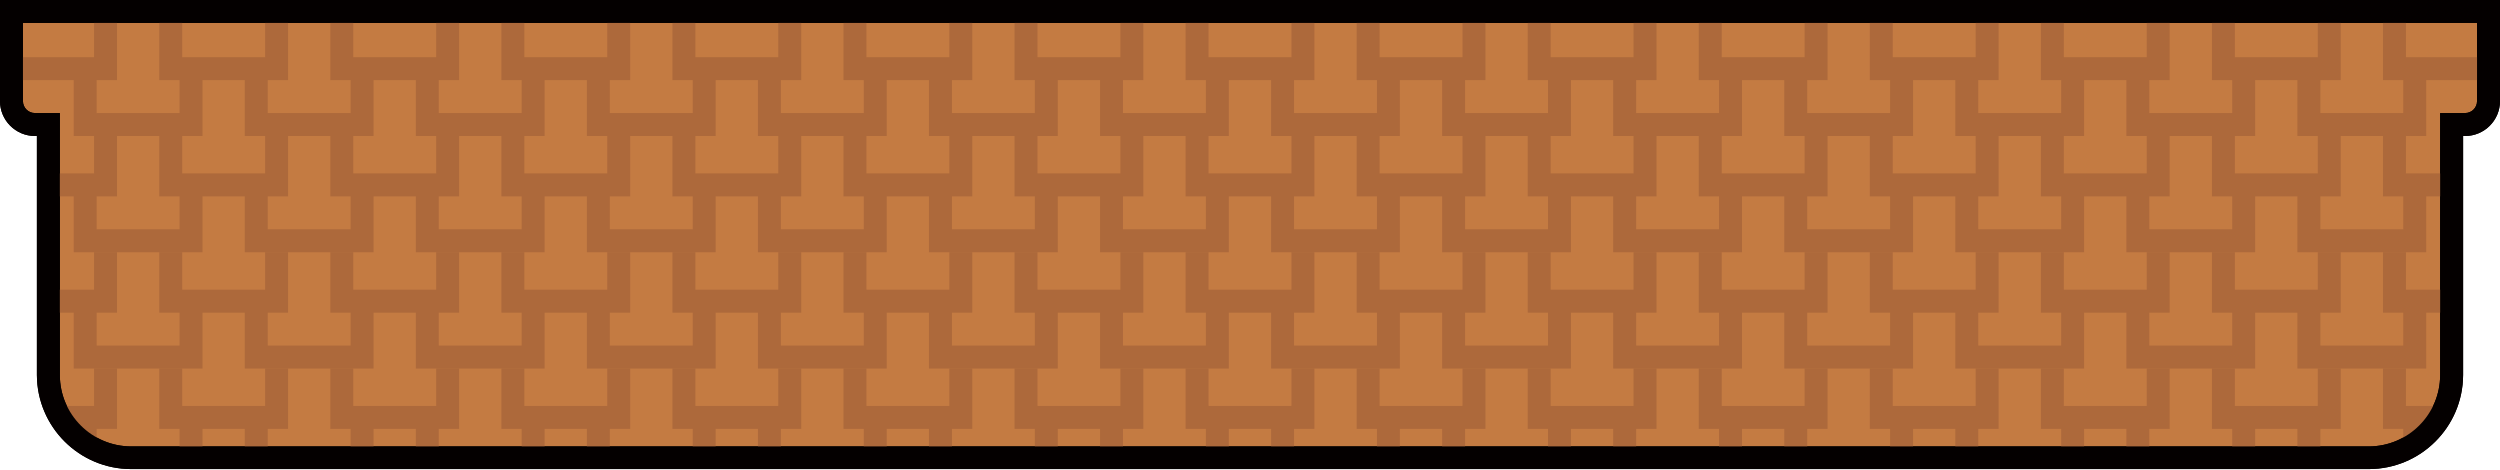
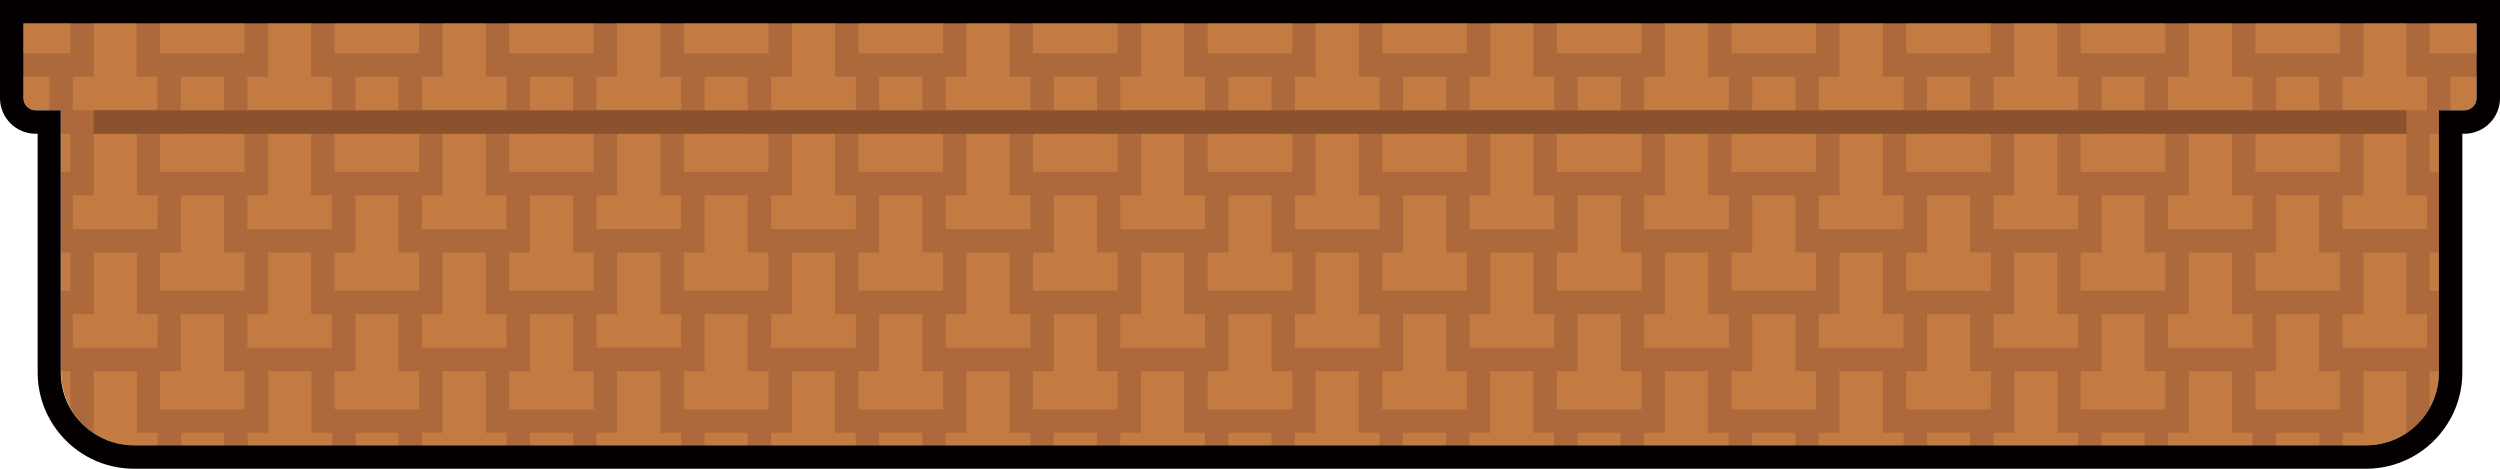
- <svg xmlns="http://www.w3.org/2000/svg" id="레이어_1" data-name="레이어 1" viewBox="0 0 326.65 61.29">
-   <defs>
-     <style>.cls-1{fill:none;}.cls-2{fill:#c47b42;}.cls-3{fill:#040000;}.cls-4{clip-path:url(#clip-path);}.cls-5{fill:#ad693b;}</style>
-     <clipPath id="clip-path">
-       <path class="cls-1" d="M1.5,1.5V13.21a3.06,3.06,0,0,0,3.06,3.06H6.32V49A10.83,10.83,0,0,0,17.15,59.79H309.5A10.83,10.83,0,0,0,320.33,49V16.27h1.76a3.06,3.06,0,0,0,3.06-3.06V1.5Z" />
-     </clipPath>
-   </defs>
-   <path class="cls-2" d="M1.5,1.5V13.21a3.06,3.06,0,0,0,3.06,3.06H6.32V49A10.83,10.83,0,0,0,17.15,59.79H309.5A10.83,10.83,0,0,0,320.33,49V16.27h1.76a3.06,3.06,0,0,0,3.06-3.06V1.5Z" />
-   <path class="cls-3" d="M309.5,61.29H17.15A12.34,12.34,0,0,1,4.82,49V17.77H4.56A4.57,4.57,0,0,1,0,13.21V0H326.65V13.21a4.57,4.57,0,0,1-4.56,4.56h-.26V49A12.34,12.34,0,0,1,309.5,61.29ZM3,3V13.21a1.56,1.56,0,0,0,1.56,1.56H7.82V49a9.34,9.34,0,0,0,9.33,9.33H309.5A9.34,9.34,0,0,0,318.83,49V14.77h3.26a1.56,1.56,0,0,0,1.56-1.56V3Z" />
-   <g class="cls-4">
-     <polygon class="cls-5" points="15.29 25.66 -1.54 25.66 -1.54 17.75 1.46 17.75 1.46 22.66 12.29 22.66 12.29 17.75 15.29 17.75 15.29 25.66" />
-     <polygon class="cls-5" points="37.64 25.66 20.81 25.66 20.81 17.75 23.81 17.75 23.81 22.66 34.64 22.66 34.64 17.75 37.64 17.75 37.64 25.66" />
-     <polygon class="cls-5" points="26.46 32.96 9.63 32.96 9.63 25.05 12.63 25.05 12.63 29.96 23.46 29.96 23.46 25.05 26.46 25.05 26.46 32.96" />
-     <polygon class="cls-5" points="59.99 25.66 43.16 25.66 43.16 17.75 46.16 17.75 46.16 22.66 56.99 22.66 56.99 17.75 59.99 17.75 59.99 25.66" />
-     <polygon class="cls-5" points="48.81 32.96 31.98 32.96 31.98 25.05 34.98 25.05 34.98 29.96 45.81 29.96 45.81 25.05 48.81 25.05 48.81 32.96" />
-     <polygon class="cls-5" points="82.34 25.66 65.51 25.66 65.51 17.75 68.51 17.75 68.51 22.66 79.34 22.66 79.34 17.75 82.34 17.75 82.34 25.66" />
-     <polygon class="cls-5" points="71.16 32.96 54.33 32.96 54.33 25.05 57.33 25.05 57.33 29.96 68.16 29.96 68.16 25.05 71.16 25.05 71.16 32.96" />
-     <polygon class="cls-5" points="104.69 25.66 87.86 25.66 87.86 17.75 90.86 17.75 90.86 22.66 101.69 22.66 101.69 17.75 104.69 17.75 104.69 25.66" />
-     <polygon class="cls-5" points="93.51 32.96 76.68 32.96 76.68 25.05 79.68 25.05 79.68 29.96 90.51 29.96 90.51 25.05 93.51 25.05 93.51 32.96" />
-     <polygon class="cls-5" points="127.04 25.66 110.21 25.66 110.21 17.75 113.21 17.75 113.21 22.66 124.04 22.66 124.04 17.75 127.04 17.75 127.04 25.66" />
-     <polygon class="cls-5" points="115.86 32.96 99.03 32.96 99.03 25.05 102.03 25.05 102.03 29.96 112.86 29.96 112.86 25.05 115.86 25.05 115.86 32.96" />
-     <polygon class="cls-5" points="149.39 25.66 132.56 25.66 132.56 17.75 135.56 17.75 135.56 22.66 146.39 22.66 146.39 17.75 149.39 17.75 149.39 25.66" />
-     <polygon class="cls-5" points="138.21 32.96 121.38 32.96 121.38 25.05 124.38 25.05 124.38 29.96 135.21 29.96 135.21 25.05 138.21 25.05 138.21 32.96" />
-     <polygon class="cls-5" points="171.74 25.66 154.91 25.66 154.91 17.75 157.91 17.75 157.91 22.66 168.74 22.66 168.74 17.75 171.74 17.75 171.74 25.66" />
-     <polygon class="cls-5" points="160.56 32.96 143.73 32.96 143.73 25.05 146.73 25.05 146.73 29.96 157.56 29.96 157.56 25.05 160.56 25.05 160.56 32.96" />
-     <polygon class="cls-5" points="194.09 25.66 177.26 25.66 177.26 17.75 180.26 17.75 180.26 22.66 191.09 22.66 191.09 17.75 194.09 17.75 194.09 25.66" />
-     <polygon class="cls-5" points="182.91 32.96 166.08 32.96 166.08 25.05 169.08 25.05 169.08 29.96 179.91 29.96 179.91 25.05 182.91 25.05 182.91 32.96" />
-     <polygon class="cls-5" points="216.44 25.66 199.61 25.66 199.61 17.75 202.61 17.75 202.61 22.66 213.44 22.66 213.44 17.75 216.44 17.75 216.44 25.66" />
-     <polygon class="cls-5" points="205.26 32.96 188.43 32.96 188.43 25.05 191.43 25.05 191.43 29.96 202.26 29.96 202.26 25.05 205.26 25.05 205.26 32.96" />
-     <polygon class="cls-5" points="238.79 25.66 221.96 25.66 221.96 17.75 224.96 17.75 224.96 22.66 235.79 22.66 235.79 17.75 238.79 17.75 238.79 25.66" />
-     <polygon class="cls-5" points="227.61 32.96 210.78 32.96 210.78 25.05 213.78 25.05 213.78 29.96 224.61 29.96 224.61 25.05 227.61 25.05 227.61 32.96" />
-     <polygon class="cls-5" points="261.14 25.66 244.31 25.66 244.31 17.75 247.31 17.75 247.31 22.66 258.14 22.66 258.14 17.75 261.14 17.75 261.14 25.66" />
-     <polygon class="cls-5" points="249.96 32.96 233.13 32.96 233.13 25.05 236.13 25.05 236.13 29.96 246.96 29.96 246.96 25.05 249.96 25.05 249.96 32.96" />
-     <polygon class="cls-5" points="283.49 25.66 266.66 25.66 266.66 17.75 269.66 17.75 269.66 22.66 280.49 22.66 280.49 17.75 283.49 17.75 283.49 25.66" />
-     <polygon class="cls-5" points="272.31 32.96 255.48 32.96 255.48 25.05 258.48 25.05 258.48 29.96 269.31 29.96 269.31 25.05 272.31 25.05 272.31 32.96" />
-     <polygon class="cls-5" points="305.84 25.66 289.01 25.66 289.01 17.75 292.01 17.75 292.01 22.66 302.84 22.66 302.84 17.75 305.84 17.75 305.84 25.66" />
-     <polygon class="cls-5" points="294.66 32.96 277.83 32.96 277.83 25.05 280.83 25.05 280.83 29.96 291.66 29.96 291.66 25.05 294.66 25.05 294.66 32.96" />
-     <polygon class="cls-5" points="328.19 25.66 311.36 25.66 311.36 17.75 314.36 17.75 314.36 22.66 325.19 22.66 325.19 17.75 328.19 17.75 328.19 25.66" />
-     <polygon class="cls-5" points="317.01 32.96 300.18 32.96 300.18 25.05 303.18 25.05 303.18 29.96 314.01 29.96 314.01 25.05 317.01 25.05 317.01 32.96" />
-     <polygon class="cls-5" points="15.29 40.85 -1.54 40.85 -1.54 32.94 1.46 32.94 1.46 37.85 12.29 37.85 12.29 32.94 15.29 32.94 15.29 40.85" />
-     <polygon class="cls-5" points="37.64 40.85 20.81 40.85 20.81 32.94 23.81 32.94 23.81 37.85 34.64 37.85 34.64 32.94 37.64 32.94 37.64 40.85" />
-     <polygon class="cls-5" points="26.46 48.15 9.63 48.15 9.63 40.24 12.63 40.24 12.63 45.15 23.46 45.15 23.46 40.24 26.46 40.24 26.46 48.15" />
-     <polygon class="cls-5" points="59.99 40.85 43.16 40.85 43.16 32.94 46.16 32.94 46.16 37.85 56.99 37.85 56.99 32.94 59.99 32.94 59.99 40.85" />
-     <polygon class="cls-5" points="48.81 48.15 31.98 48.15 31.98 40.24 34.98 40.24 34.98 45.15 45.81 45.15 45.81 40.24 48.81 40.24 48.81 48.15" />
-     <polygon class="cls-5" points="82.34 40.85 65.51 40.85 65.51 32.94 68.51 32.94 68.51 37.85 79.34 37.85 79.34 32.94 82.34 32.94 82.34 40.85" />
-     <polygon class="cls-5" points="71.16 48.15 54.33 48.15 54.33 40.24 57.33 40.24 57.33 45.15 68.16 45.15 68.16 40.24 71.16 40.24 71.16 48.15" />
-     <polygon class="cls-5" points="104.69 40.85 87.86 40.85 87.86 32.94 90.86 32.94 90.86 37.85 101.69 37.85 101.69 32.94 104.69 32.94 104.69 40.85" />
-     <polygon class="cls-5" points="93.51 48.15 76.68 48.15 76.68 40.24 79.68 40.24 79.68 45.15 90.51 45.15 90.51 40.24 93.51 40.24 93.51 48.15" />
-     <polygon class="cls-5" points="127.04 40.85 110.21 40.85 110.21 32.94 113.21 32.94 113.21 37.85 124.04 37.85 124.04 32.94 127.04 32.94 127.04 40.85" />
-     <polygon class="cls-5" points="115.86 48.15 99.03 48.15 99.03 40.24 102.03 40.24 102.03 45.15 112.86 45.15 112.86 40.24 115.86 40.24 115.86 48.15" />
-     <polygon class="cls-5" points="149.39 40.85 132.56 40.85 132.56 32.94 135.56 32.94 135.56 37.85 146.39 37.85 146.39 32.94 149.39 32.94 149.39 40.85" />
-     <polygon class="cls-5" points="138.21 48.15 121.38 48.15 121.38 40.24 124.38 40.24 124.38 45.15 135.21 45.15 135.21 40.24 138.21 40.24 138.21 48.15" />
-     <polygon class="cls-5" points="171.74 40.85 154.91 40.85 154.91 32.94 157.91 32.94 157.91 37.85 168.74 37.85 168.74 32.94 171.74 32.94 171.74 40.85" />
-     <polygon class="cls-5" points="160.56 48.15 143.73 48.15 143.73 40.24 146.73 40.24 146.73 45.15 157.56 45.15 157.56 40.24 160.56 40.24 160.56 48.15" />
-     <polygon class="cls-5" points="194.09 40.85 177.26 40.85 177.26 32.94 180.26 32.94 180.26 37.85 191.09 37.85 191.09 32.94 194.09 32.94 194.09 40.85" />
-     <polygon class="cls-5" points="182.91 48.15 166.08 48.15 166.08 40.24 169.08 40.24 169.08 45.15 179.91 45.15 179.91 40.24 182.91 40.24 182.91 48.15" />
-     <polygon class="cls-5" points="216.44 40.85 199.61 40.85 199.61 32.94 202.61 32.94 202.61 37.85 213.44 37.85 213.44 32.94 216.44 32.94 216.44 40.85" />
-     <polygon class="cls-5" points="205.26 48.15 188.43 48.15 188.43 40.24 191.43 40.24 191.43 45.15 202.26 45.15 202.26 40.24 205.26 40.24 205.26 48.15" />
-     <polygon class="cls-5" points="238.79 40.85 221.96 40.85 221.96 32.94 224.96 32.94 224.96 37.85 235.79 37.85 235.79 32.94 238.79 32.94 238.79 40.85" />
-     <polygon class="cls-5" points="227.61 48.15 210.78 48.15 210.78 40.24 213.78 40.24 213.78 45.15 224.61 45.15 224.61 40.24 227.61 40.24 227.61 48.15" />
-     <polygon class="cls-5" points="261.14 40.85 244.31 40.85 244.31 32.94 247.31 32.94 247.31 37.85 258.14 37.85 258.14 32.94 261.14 32.94 261.14 40.85" />
-     <polygon class="cls-5" points="249.96 48.15 233.13 48.15 233.13 40.24 236.13 40.24 236.13 45.15 246.96 45.15 246.96 40.24 249.96 40.24 249.96 48.15" />
-     <polygon class="cls-5" points="283.49 40.85 266.66 40.85 266.66 32.94 269.66 32.94 269.66 37.85 280.49 37.85 280.49 32.94 283.49 32.94 283.49 40.85" />
-     <polygon class="cls-5" points="272.31 48.15 255.48 48.15 255.48 40.24 258.48 40.24 258.48 45.15 269.31 45.15 269.31 40.24 272.31 40.24 272.31 48.15" />
-     <polygon class="cls-5" points="305.84 40.85 289.01 40.85 289.01 32.94 292.01 32.94 292.01 37.85 302.84 37.85 302.84 32.94 305.84 32.94 305.84 40.85" />
-     <polygon class="cls-5" points="294.66 48.15 277.83 48.15 277.83 40.24 280.83 40.24 280.83 45.15 291.66 45.15 291.66 40.24 294.66 40.24 294.66 48.15" />
-     <polygon class="cls-5" points="328.19 40.85 311.36 40.85 311.36 32.94 314.36 32.94 314.36 37.85 325.19 37.85 325.19 32.94 328.19 32.94 328.19 40.85" />
-     <polygon class="cls-5" points="317.01 48.15 300.18 48.15 300.18 40.24 303.18 40.24 303.18 45.15 314.01 45.15 314.01 40.24 317.01 40.24 317.01 48.15" />
-     <polygon class="cls-5" points="15.29 56.04 -1.54 56.04 -1.54 48.13 1.46 48.13 1.46 53.04 12.29 53.04 12.29 48.13 15.29 48.13 15.29 56.04" />
-     <polygon class="cls-5" points="37.64 56.04 20.81 56.04 20.81 48.13 23.81 48.13 23.81 53.04 34.64 53.04 34.64 48.13 37.64 48.13 37.64 56.04" />
-     <polygon class="cls-5" points="26.46 63.34 9.63 63.34 9.63 55.44 12.63 55.44 12.63 60.34 23.46 60.34 23.46 55.44 26.46 55.44 26.46 63.34" />
-     <polygon class="cls-5" points="59.99 56.04 43.16 56.04 43.16 48.13 46.16 48.13 46.16 53.04 56.99 53.04 56.99 48.13 59.99 48.13 59.99 56.04" />
-     <polygon class="cls-5" points="48.81 63.34 31.98 63.34 31.98 55.44 34.98 55.44 34.98 60.34 45.81 60.34 45.81 55.44 48.81 55.44 48.81 63.34" />
-     <polygon class="cls-5" points="82.34 56.04 65.51 56.04 65.51 48.13 68.51 48.13 68.51 53.04 79.34 53.04 79.34 48.13 82.34 48.13 82.34 56.04" />
-     <polygon class="cls-5" points="71.16 63.34 54.33 63.34 54.33 55.44 57.33 55.44 57.33 60.34 68.16 60.34 68.16 55.44 71.16 55.44 71.16 63.34" />
-     <polygon class="cls-5" points="104.69 56.04 87.86 56.04 87.86 48.13 90.86 48.13 90.86 53.04 101.69 53.04 101.69 48.13 104.69 48.13 104.69 56.04" />
-     <polygon class="cls-5" points="93.51 63.34 76.68 63.34 76.68 55.44 79.68 55.44 79.68 60.34 90.51 60.34 90.51 55.44 93.51 55.44 93.51 63.34" />
-     <polygon class="cls-5" points="127.04 56.04 110.21 56.04 110.21 48.13 113.21 48.13 113.21 53.04 124.04 53.04 124.04 48.13 127.04 48.13 127.04 56.04" />
-     <polygon class="cls-5" points="115.86 63.34 99.03 63.34 99.03 55.44 102.03 55.44 102.03 60.34 112.86 60.34 112.86 55.44 115.86 55.44 115.86 63.34" />
-     <polygon class="cls-5" points="149.39 56.04 132.56 56.04 132.56 48.13 135.56 48.13 135.56 53.04 146.39 53.04 146.39 48.13 149.39 48.13 149.39 56.04" />
-     <polygon class="cls-5" points="138.21 63.34 121.38 63.34 121.38 55.44 124.38 55.44 124.38 60.34 135.21 60.34 135.21 55.44 138.21 55.44 138.21 63.34" />
-     <polygon class="cls-5" points="171.74 56.04 154.91 56.04 154.91 48.13 157.91 48.13 157.91 53.04 168.74 53.04 168.74 48.13 171.74 48.13 171.74 56.04" />
-     <polygon class="cls-5" points="160.56 63.34 143.73 63.34 143.73 55.44 146.73 55.44 146.73 60.34 157.56 60.34 157.56 55.44 160.56 55.44 160.56 63.34" />
-     <polygon class="cls-5" points="194.09 56.04 177.26 56.04 177.26 48.13 180.26 48.13 180.26 53.04 191.09 53.04 191.09 48.13 194.09 48.13 194.09 56.04" />
-     <polygon class="cls-5" points="182.91 63.34 166.08 63.34 166.08 55.44 169.08 55.44 169.08 60.34 179.91 60.34 179.91 55.44 182.91 55.44 182.91 63.34" />
-     <polygon class="cls-5" points="216.44 56.04 199.61 56.04 199.61 48.13 202.61 48.13 202.61 53.04 213.44 53.04 213.44 48.13 216.44 48.13 216.44 56.04" />
-     <polygon class="cls-5" points="205.26 63.34 188.43 63.34 188.43 55.44 191.43 55.44 191.43 60.34 202.26 60.34 202.26 55.44 205.26 55.44 205.26 63.34" />
-     <polygon class="cls-5" points="238.79 56.04 221.96 56.04 221.96 48.13 224.96 48.13 224.96 53.04 235.79 53.04 235.79 48.13 238.79 48.13 238.79 56.04" />
-     <polygon class="cls-5" points="227.61 63.34 210.78 63.34 210.78 55.44 213.78 55.44 213.78 60.34 224.61 60.34 224.61 55.44 227.61 55.44 227.61 63.34" />
-     <polygon class="cls-5" points="261.14 56.04 244.31 56.04 244.31 48.13 247.31 48.13 247.31 53.04 258.14 53.04 258.14 48.13 261.14 48.13 261.14 56.04" />
-     <polygon class="cls-5" points="249.96 63.34 233.13 63.34 233.13 55.44 236.13 55.44 236.13 60.34 246.96 60.34 246.96 55.44 249.96 55.44 249.96 63.34" />
-     <polygon class="cls-5" points="283.49 56.04 266.66 56.04 266.66 48.13 269.66 48.13 269.66 53.04 280.49 53.04 280.49 48.13 283.49 48.13 283.49 56.04" />
-     <polygon class="cls-5" points="272.31 63.34 255.48 63.34 255.48 55.44 258.48 55.44 258.48 60.34 269.31 60.34 269.31 55.44 272.31 55.44 272.31 63.34" />
-     <polygon class="cls-5" points="305.84 56.04 289.01 56.04 289.01 48.13 292.01 48.13 292.01 53.04 302.84 53.04 302.84 48.13 305.84 48.13 305.84 56.04" />
-     <polygon class="cls-5" points="294.66 63.34 277.83 63.34 277.83 55.44 280.83 55.44 280.83 60.34 291.66 60.34 291.66 55.44 294.66 55.44 294.66 63.34" />
-     <polygon class="cls-5" points="328.19 56.04 311.36 56.04 311.36 48.13 314.36 48.13 314.36 53.04 325.19 53.04 325.19 48.13 328.19 48.13 328.19 56.04" />
-     <polygon class="cls-5" points="317.01 63.34 300.18 63.34 300.18 55.44 303.18 55.44 303.18 60.34 314.01 60.34 314.01 55.44 317.01 55.44 317.01 63.34" />
-     <polygon class="cls-5" points="26.46 2.58 9.63 2.58 9.63 -5.33 12.63 -5.33 12.63 -0.42 23.46 -0.42 23.46 -5.33 26.46 -5.33 26.46 2.58" />
-     <polygon class="cls-5" points="48.81 2.58 31.98 2.58 31.98 -5.33 34.98 -5.33 34.98 -0.42 45.81 -0.42 45.81 -5.33 48.81 -5.33 48.81 2.58" />
-     <polygon class="cls-5" points="71.16 2.58 54.33 2.58 54.33 -5.33 57.33 -5.33 57.33 -0.42 68.16 -0.42 68.16 -5.33 71.16 -5.33 71.16 2.58" />
-     <polygon class="cls-5" points="93.51 2.58 76.68 2.58 76.68 -5.33 79.68 -5.33 79.68 -0.42 90.51 -0.42 90.51 -5.33 93.51 -5.33 93.51 2.58" />
-     <polygon class="cls-5" points="115.86 2.58 99.03 2.58 99.03 -5.33 102.03 -5.33 102.03 -0.42 112.86 -0.42 112.86 -5.33 115.86 -5.33 115.86 2.58" />
-     <polygon class="cls-5" points="138.21 2.58 121.38 2.58 121.38 -5.33 124.38 -5.33 124.38 -0.42 135.21 -0.42 135.21 -5.33 138.21 -5.33 138.21 2.58" />
-     <polygon class="cls-5" points="160.56 2.58 143.73 2.58 143.73 -5.33 146.73 -5.33 146.73 -0.42 157.56 -0.42 157.56 -5.33 160.56 -5.33 160.56 2.58" />
-     <polygon class="cls-5" points="182.91 2.58 166.08 2.58 166.08 -5.33 169.08 -5.33 169.08 -0.42 179.91 -0.42 179.91 -5.33 182.91 -5.33 182.91 2.58" />
-     <polygon class="cls-5" points="205.26 2.58 188.43 2.58 188.43 -5.33 191.43 -5.33 191.43 -0.42 202.26 -0.42 202.26 -5.33 205.26 -5.33 205.26 2.58" />
-     <polygon class="cls-5" points="227.61 2.58 210.78 2.58 210.78 -5.33 213.78 -5.33 213.78 -0.42 224.61 -0.42 224.61 -5.33 227.61 -5.33 227.61 2.58" />
-     <polygon class="cls-5" points="249.96 2.58 233.13 2.58 233.13 -5.33 236.13 -5.33 236.13 -0.42 246.96 -0.42 246.96 -5.33 249.96 -5.33 249.96 2.58" />
-     <polygon class="cls-5" points="272.31 2.58 255.48 2.58 255.48 -5.33 258.48 -5.33 258.48 -0.42 269.31 -0.42 269.31 -5.33 272.31 -5.33 272.31 2.58" />
-     <polygon class="cls-5" points="294.66 2.58 277.83 2.58 277.83 -5.33 280.83 -5.33 280.83 -0.42 291.66 -0.42 291.66 -5.33 294.66 -5.33 294.66 2.58" />
-     <polygon class="cls-5" points="317.01 2.58 300.18 2.58 300.18 -5.33 303.18 -5.33 303.18 -0.42 314.01 -0.42 314.01 -5.33 317.01 -5.33 317.01 2.58" />
-     <polygon class="cls-5" points="15.29 10.47 -1.54 10.47 -1.54 2.56 1.46 2.56 1.46 7.47 12.29 7.47 12.29 2.56 15.29 2.56 15.29 10.47" />
-     <polygon class="cls-5" points="37.64 10.47 20.81 10.47 20.81 2.56 23.81 2.56 23.81 7.47 34.64 7.47 34.64 2.56 37.64 2.56 37.64 10.47" />
-     <polygon class="cls-5" points="26.46 17.77 9.63 17.77 9.63 9.86 12.63 9.86 12.63 14.77 23.46 14.77 23.46 9.86 26.46 9.86 26.46 17.77" />
-     <polygon class="cls-5" points="59.99 10.47 43.16 10.47 43.16 2.56 46.16 2.56 46.16 7.47 56.99 7.47 56.99 2.56 59.99 2.56 59.99 10.47" />
-     <polygon class="cls-5" points="48.81 17.77 31.98 17.77 31.98 9.86 34.98 9.86 34.98 14.77 45.81 14.77 45.81 9.86 48.81 9.86 48.81 17.77" />
-     <polygon class="cls-5" points="82.34 10.47 65.51 10.47 65.51 2.56 68.51 2.56 68.51 7.47 79.34 7.47 79.34 2.56 82.34 2.56 82.34 10.47" />
-     <polygon class="cls-5" points="71.16 17.77 54.33 17.77 54.33 9.86 57.33 9.86 57.33 14.77 68.16 14.77 68.16 9.86 71.16 9.86 71.16 17.77" />
-     <polygon class="cls-5" points="104.69 10.47 87.86 10.47 87.86 2.56 90.86 2.56 90.86 7.47 101.69 7.47 101.69 2.56 104.69 2.56 104.69 10.47" />
-     <polygon class="cls-5" points="93.51 17.77 76.68 17.77 76.68 9.86 79.68 9.86 79.68 14.77 90.51 14.77 90.51 9.86 93.51 9.86 93.51 17.77" />
-     <polygon class="cls-5" points="127.04 10.47 110.21 10.47 110.21 2.56 113.21 2.56 113.21 7.47 124.04 7.47 124.04 2.56 127.04 2.56 127.04 10.47" />
-     <polygon class="cls-5" points="115.86 17.77 99.03 17.77 99.03 9.86 102.03 9.86 102.03 14.77 112.86 14.77 112.86 9.86 115.86 9.86 115.86 17.77" />
-     <polygon class="cls-5" points="149.39 10.47 132.56 10.47 132.56 2.56 135.56 2.56 135.56 7.47 146.39 7.47 146.39 2.56 149.39 2.56 149.39 10.47" />
-     <polygon class="cls-5" points="138.21 17.77 121.38 17.77 121.38 9.86 124.38 9.86 124.38 14.77 135.21 14.77 135.21 9.86 138.21 9.86 138.21 17.77" />
-     <polygon class="cls-5" points="171.74 10.47 154.91 10.47 154.91 2.56 157.91 2.56 157.91 7.47 168.74 7.47 168.74 2.56 171.74 2.56 171.74 10.47" />
-     <polygon class="cls-5" points="160.56 17.77 143.73 17.77 143.73 9.86 146.73 9.86 146.73 14.77 157.56 14.77 157.56 9.86 160.56 9.86 160.56 17.77" />
-     <polygon class="cls-5" points="194.09 10.47 177.26 10.47 177.26 2.56 180.26 2.56 180.26 7.47 191.09 7.47 191.09 2.56 194.09 2.56 194.09 10.47" />
-     <polygon class="cls-5" points="182.91 17.77 166.08 17.77 166.08 9.86 169.08 9.86 169.08 14.77 179.91 14.77 179.91 9.86 182.91 9.86 182.91 17.77" />
-     <polygon class="cls-5" points="216.44 10.47 199.61 10.47 199.61 2.56 202.61 2.56 202.61 7.47 213.44 7.47 213.44 2.56 216.44 2.56 216.44 10.47" />
-     <polygon class="cls-5" points="205.26 17.77 188.43 17.77 188.43 9.86 191.43 9.86 191.43 14.77 202.26 14.77 202.26 9.86 205.26 9.86 205.26 17.77" />
-     <polygon class="cls-5" points="238.79 10.47 221.96 10.47 221.96 2.56 224.96 2.56 224.96 7.47 235.79 7.47 235.79 2.56 238.79 2.56 238.79 10.47" />
-     <polygon class="cls-5" points="227.61 17.77 210.78 17.77 210.78 9.86 213.78 9.86 213.78 14.77 224.61 14.77 224.61 9.86 227.61 9.86 227.61 17.77" />
-     <polygon class="cls-5" points="261.14 10.47 244.31 10.47 244.31 2.56 247.31 2.56 247.31 7.47 258.14 7.47 258.14 2.56 261.14 2.56 261.14 10.47" />
-     <polygon class="cls-5" points="249.96 17.77 233.13 17.77 233.13 9.86 236.13 9.86 236.13 14.77 246.96 14.77 246.96 9.86 249.96 9.86 249.96 17.77" />
-     <polygon class="cls-5" points="283.49 10.47 266.66 10.47 266.66 2.56 269.66 2.56 269.66 7.47 280.49 7.47 280.49 2.56 283.49 2.56 283.49 10.47" />
-     <polygon class="cls-5" points="272.31 17.77 255.48 17.77 255.48 9.86 258.48 9.86 258.48 14.77 269.31 14.77 269.31 9.86 272.31 9.86 272.31 17.77" />
-     <polygon class="cls-5" points="305.84 10.47 289.01 10.47 289.01 2.56 292.01 2.56 292.01 7.47 302.84 7.47 302.84 2.56 305.84 2.56 305.84 10.47" />
-     <polygon class="cls-5" points="294.66 17.77 277.83 17.77 277.83 9.86 280.83 9.86 280.83 14.77 291.66 14.77 291.66 9.86 294.66 9.86 294.66 17.77" />
-     <polygon class="cls-5" points="328.19 10.47 311.36 10.47 311.36 2.56 314.36 2.56 314.36 7.47 325.19 7.47 325.19 2.56 328.19 2.56 328.19 10.47" />
-     <polygon class="cls-5" points="317.01 17.77 300.18 17.77 300.18 9.86 303.18 9.86 303.18 14.77 314.01 14.77 314.01 9.86 317.01 9.86 317.01 17.77" />
-   </g>
-   <path class="cls-3" d="M309.5,61.29H17.15A12.34,12.34,0,0,1,4.82,49V17.77H4.56A4.57,4.57,0,0,1,0,13.21V0H326.65V13.21a4.57,4.57,0,0,1-4.56,4.56h-.26V49A12.34,12.34,0,0,1,309.5,61.29ZM3,3V13.21a1.56,1.56,0,0,0,1.56,1.56H7.82V49a9.34,9.34,0,0,0,9.33,9.33H309.5A9.34,9.34,0,0,0,318.83,49V14.77h3.26a1.56,1.56,0,0,0,1.56-1.56V3Z" />
+ <svg xmlns="http://www.w3.org/2000/svg" width="320" height="60" viewBox="0 0 320 60" fill="none">
+   <path d="M4.56 14.12H7.82V47.67C7.823 50.144 8.806 52.515 10.556 54.264C12.305 56.014 14.676 56.997 17.15 57H302.85C305.324 56.997 307.695 56.014 309.444 54.264C311.194 52.515 312.177 50.144 312.18 47.67V14.12H315.44C315.645 14.12 315.848 14.08 316.037 14.001C316.226 13.923 316.398 13.808 316.543 13.663C316.688 13.518 316.803 13.346 316.881 13.157C316.96 12.968 317 12.765 317 12.56V3H3V12.56C3 12.974 3.164 13.37 3.457 13.663C3.749 13.956 4.146 14.12 4.56 14.12Z" fill="#C47B42" />
+   <path d="M288.68 6.82V3H285.68V9.82H288.34V14.12H277.51V9.82H280.16V3H277.16V6.82H266.33V3H263.33V9.82H266V14.12H255.16V9.82H257.81V3H254.81V6.82H244V3H241V9.82H243.66V14.12H232.81V9.82H235.46V3H232.46V6.82H221.63V3H218.63V9.82H221.29V14.12H210.46V9.82H213.11V3H210.11V6.82H199.28V3H196.28V9.82H198.94V14.12H188.11V9.82H190.76V3H187.76V6.82H176.93V3H173.93V9.82H176.59V14.12H165.76V9.82H168.41V3H165.41V6.82H154.58V3H151.58V9.82H154.24V14.12H143.41V9.82H146.06V3H143.06V6.82H132.23V3H129.23V9.82H131.89V14.12H121.06V9.82H123.71V3H120.71V6.82H109.88V3H106.88V9.82H109.54V14.12H98.71V9.82H101.36V3H98.36V6.82H87.53V3H84.53V9.82H87.19V14.12H76.36V9.82H79V3H76V6.82H65.18V3H62.18V9.82H64.84V14.12H54V9.82H56.65V3H53.65V6.82H42.83V3H39.83V9.82H42.49V14.12H31.66V9.82H34.31V3H31.31V6.82H20.48V3H17.48V9.82H20.14V14.12H9.31V9.82H12V3H9V6.82H3V9.82H6.31V14.12H7.82V17.12H9V22H7.82V32.32H9V37.21H7.82V47.51H9V52.15C9.734 53.452 10.761 54.565 12 55.4V47.51H17.52V55.4H20.18V57H23.18V55.4H28.7V57H31.7V55.4H34.35V47.51H39.87V55.4H42.53V57H45.53V55.4H51V57H54V55.4H56.65V47.51H62.17V55.4H64.83V57H67.83V55.4H73.35V57H76.35V55.4H79V47.51H84.52V55.4H87.18V57H90.18V55.4H95.7V57H98.7V55.4H101.35V47.51H106.87V55.4H109.53V57H112.53V55.4H118.05V57H121.05V55.4H123.7V47.51H129.22V55.4H131.88V57H134.88V55.4H140.4V57H143.4V55.4H146.05V47.51H151.57V55.4H154.23V57H157.23V55.4H162.75V57H165.75V55.4H168.4V47.51H173.92V55.4H176.58V57H179.58V55.4H185.1V57H188.1V55.4H190.75V47.51H196.27V55.4H198.93V57H201.93V55.4H207.45V57H210.45V55.4H213.1V47.51H218.62V55.4H221.28V57H224.28V55.4H229.8V57H232.8V55.4H235.45V47.51H241V55.4H243.66V57H246.66V55.4H252.18V57H255.18V55.4H257.83V47.51H263.35V55.4H266V57H269V55.4H274.52V57H277.52V55.4H280.17V47.51H285.69V55.4H288.35V57H291.35V55.4H296.87V57H299.87V55.4H302.52V47.51H308V55.4H308.05C309.276 54.569 310.287 53.458 311 52.16V47.51H312.15V37.21H311V32.32H312.15V22H311V17.12H312.15V14.12H313.66V9.82H317V6.82H311V3H308V9.82H310.66V14.12H299.86V9.82H302.51V3H299.51V6.82H288.68ZM20.14 44.51H9.31V40.21H12V32.32H17.52V40.21H20.18L20.14 44.51ZM20.14 29.32H9.31V25H12V17.12H17.52V25H20.18L20.14 29.32ZM31.31 52.4H20.48V47.51H23.14V40.21H28.66V47.51H31.31V52.4ZM31.31 37.21H20.48V32.32H23.14V25H28.66V32.31H31.31V37.21ZM31.31 22.01H20.48V17.12H23.14V9.82H28.66V17.12H31.31V22.01ZM42.49 44.51H31.66V40.21H34.31V32.32H39.83V40.21H42.49V44.51ZM42.49 29.32H31.66V25H34.31V17.12H39.83V25H42.49V29.32ZM53.66 52.4H42.83V47.51H45.49V40.21H51V47.51H53.65L53.66 52.4ZM53.66 37.21H42.83V32.32H45.49V25H51V32.31H53.65L53.66 37.21ZM53.66 22.01H42.83V17.12H45.49V9.82H51V17.12H53.65L53.66 22.01ZM64.84 44.51H54V40.21H56.65V32.32H62.17V40.21H64.83L64.84 44.51ZM64.84 29.32H54V25H56.65V17.12H62.17V25H64.83L64.84 29.32ZM76 52.4H65.18V47.51H67.84V40.21H73.36V47.51H76V52.4ZM76 37.21H65.18V32.32H67.84V25H73.36V32.31H76V37.21ZM76 22H65.18V17.12H67.84V9.82H73.36V17.12H76V22ZM87.18 44.5H76.36V40.2H79V32.32H84.52V40.21H87.18V44.5ZM87.18 29.31H76.36V25H79V17.12H84.52V25H87.18V29.31ZM98.36 52.4H87.53V47.51H90.19V40.21H95.71V47.51H98.36V52.4ZM98.36 37.21H87.53V32.32H90.19V25H95.71V32.31H98.36V37.21ZM98.36 22.01H87.53V17.12H90.19V9.82H95.71V17.12H98.36V22.01ZM109.54 44.51H98.71V40.21H101.36V32.32H106.88V40.21H109.54V44.51ZM109.54 29.32H98.71V25H101.36V17.12H106.88V25H109.54V29.32ZM120.71 52.4H109.88V47.51H112.54V40.21H118.06V47.51H120.71V52.4ZM120.71 37.21H109.88V32.32H112.54V25H118.06V32.31H120.71V37.21ZM120.71 22.01H109.88V17.12H112.54V9.82H118.06V17.12H120.71V22.01ZM131.89 44.51H121.06V40.21H123.71V32.32H129.23V40.21H131.89V44.51ZM131.89 29.32H121.06V25H123.71V17.12H129.23V25H131.89V29.32ZM143.06 52.4H132.23V47.51H134.89V40.21H140.41V47.51H143.06V52.4ZM143.06 37.21H132.23V32.32H134.89V25H140.41V32.31H143.06V37.21ZM143.06 22.01H132.23V17.12H134.89V9.82H140.41V17.12H143.06V22.01ZM154.24 44.51H143.41V40.21H146.06V32.32H151.58V40.21H154.24V44.51ZM154.24 29.32H143.41V25H146.06V17.12H151.58V25H154.24V29.32ZM165.41 52.4H154.58V47.51H157.24V40.21H162.76V47.51H165.41V52.4ZM165.41 37.21H154.58V32.32H157.24V25H162.76V32.31H165.41V37.21ZM165.41 22.01H154.58V17.12H157.24V9.82H162.76V17.12H165.41V22.01ZM176.59 44.51H165.76V40.21H168.41V32.32H173.93V40.21H176.59V44.51ZM176.59 29.32H165.76V25H168.41V17.12H173.93V25H176.59V29.32ZM187.76 52.4H176.93V47.51H179.59V40.21H185.11V47.51H187.76V52.4ZM187.76 37.21H176.93V32.32H179.59V25H185.11V32.31H187.76V37.21ZM187.76 22.01H176.93V17.12H179.59V9.82H185.11V17.12H187.76V22.01ZM198.94 44.51H188.11V40.21H190.76V32.32H196.28V40.21H198.94V44.51ZM198.94 29.32H188.11V25H190.76V17.12H196.28V25H198.94V29.32ZM210.11 52.4H199.28V47.51H201.94V40.21H207.46V47.51H210.11V52.4ZM210.11 37.21H199.28V32.32H201.94V25H207.46V32.31H210.11V37.21ZM210.11 22.01H199.28V17.12H201.94V9.82H207.46V17.12H210.11V22.01ZM221.29 44.51H210.46V40.21H213.11V32.32H218.63V40.21H221.29V44.51ZM221.29 29.32H210.46V25H213.11V17.12H218.63V25H221.29V29.32ZM232.46 52.4H221.63V47.51H224.29V40.21H229.81V47.51H232.46V52.4ZM232.46 37.21H221.63V32.32H224.29V25H229.81V32.31H232.46V37.21ZM232.46 22.01H221.63V17.12H224.29V9.82H229.81V17.12H232.46V22.01ZM243.64 44.51H232.81V40.21H235.46V32.32H241V40.21H243.66L243.64 44.51ZM243.64 29.32H232.81V25H235.46V17.12H241V25H243.66L243.64 29.32ZM254.81 52.4H244V47.51H246.66V40.21H252.18V47.51H254.83L254.81 52.4ZM254.81 37.21H244V32.32H246.66V25H252.18V32.31H254.83L254.81 37.21ZM254.81 22.01H244V17.12H246.66V9.82H252.18V17.12H254.83L254.81 22.01ZM266 44.51H255.16V40.21H257.81V32.32H263.33V40.21H266V44.51ZM266 29.32H255.16V25H257.81V17.12H263.33V25H266V29.32ZM277.16 52.4H266.33V47.51H269V40.21H274.52V47.51H277.17L277.16 52.4ZM277.16 37.21H266.33V32.32H269V25H274.52V32.31H277.17L277.16 37.21ZM277.16 22.01H266.33V17.12H269V9.82H274.52V17.12H277.17L277.16 22.01ZM288.34 44.51H277.51V40.21H280.16V32.32H285.68V40.21H288.34V44.51ZM288.34 29.32H277.51V25H280.16V17.12H285.68V25H288.34V29.32ZM299.51 52.4H288.68V47.51H291.34V40.21H296.86V47.51H299.51V52.4ZM299.51 37.21H288.68V32.32H291.34V25H296.86V32.31H299.51V37.21ZM299.51 22.01H288.68V17.12H291.34V9.82H296.86V17.12H299.51V22.01ZM299.86 25.01H302.51V17.12H308V25H310.66V29.31H299.86V25.01ZM299.86 40.21H302.51V32.32H308V40.21H310.66V44.51H299.86V40.21Z" fill="#AD693B" />
+   <path d="M313.69 0H0V12.56C0 13.769 0.48 14.929 1.336 15.784C2.191 16.64 3.351 17.12 4.56 17.12H4.82V47.67C4.817 49.293 5.136 50.901 5.76 52.4C6.537 54.258 7.756 55.899 9.31 57.18C10.803 58.416 12.568 59.279 14.46 59.7C15.343 59.897 16.245 59.997 17.15 60H302.85C303.755 59.997 304.657 59.897 305.54 59.7C307.43 59.279 309.194 58.419 310.69 57.19C312.242 55.903 313.46 54.26 314.24 52.4C314.864 50.901 315.183 49.293 315.18 47.67V17.12H315.44C316.039 17.12 316.632 17.002 317.185 16.773C317.738 16.544 318.241 16.208 318.664 15.784C319.088 15.361 319.424 14.858 319.653 14.305C319.882 13.752 320 13.159 320 12.56V0H313.69ZM317 6.82V12.56C317 12.974 316.836 13.37 316.543 13.663C316.251 13.956 315.854 14.12 315.44 14.12H312.18V47.67C312.181 48.896 311.941 50.109 311.472 51.242C311.004 52.375 310.317 53.404 309.45 54.27C308.584 55.137 307.555 55.824 306.422 56.292C305.289 56.761 304.076 57.001 302.85 57H17.15C15.286 57.004 13.463 56.446 11.92 55.4C10.681 54.565 9.654 53.452 8.92 52.15C8.169 50.777 7.776 49.236 7.78 47.67V14.12H4.56C4.146 14.12 3.749 13.956 3.457 13.663C3.164 13.37 3 12.974 3 12.56V3H317V6.82Z" fill="#040000" />
+   <path d="M308.03 14.12H11.97V17.12H308.03V14.12Z" fill="#8A522D" />
</svg>
